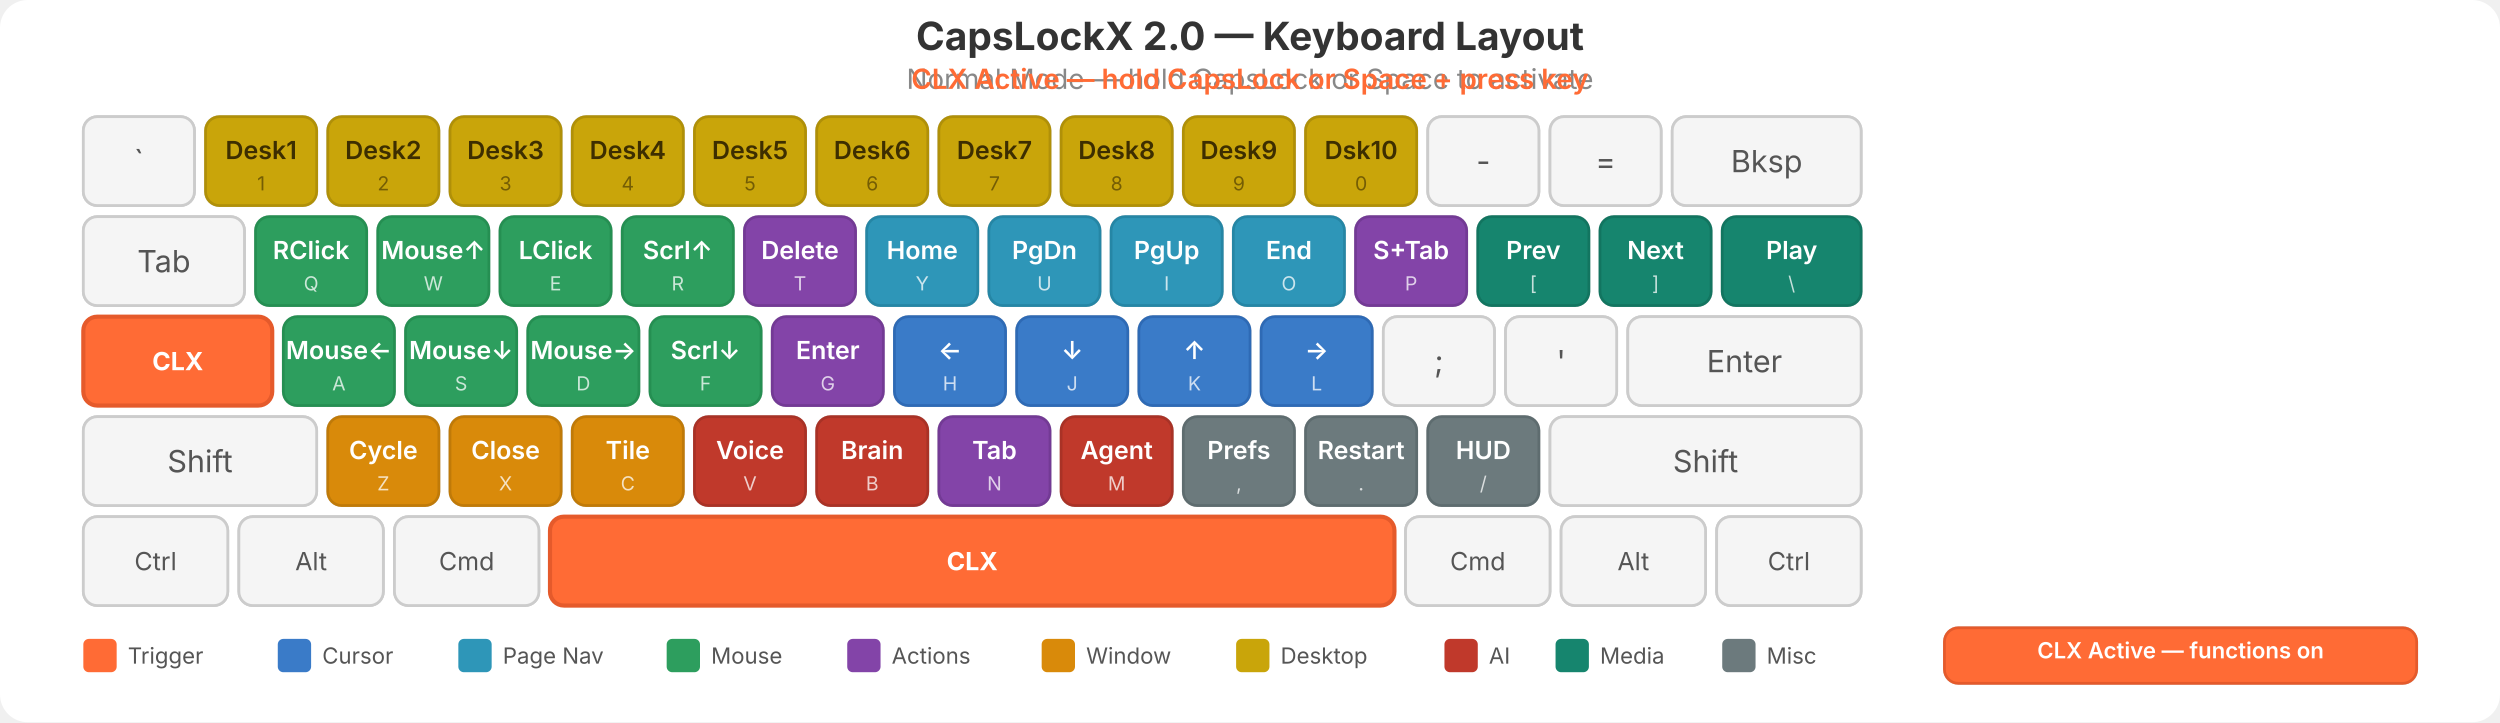
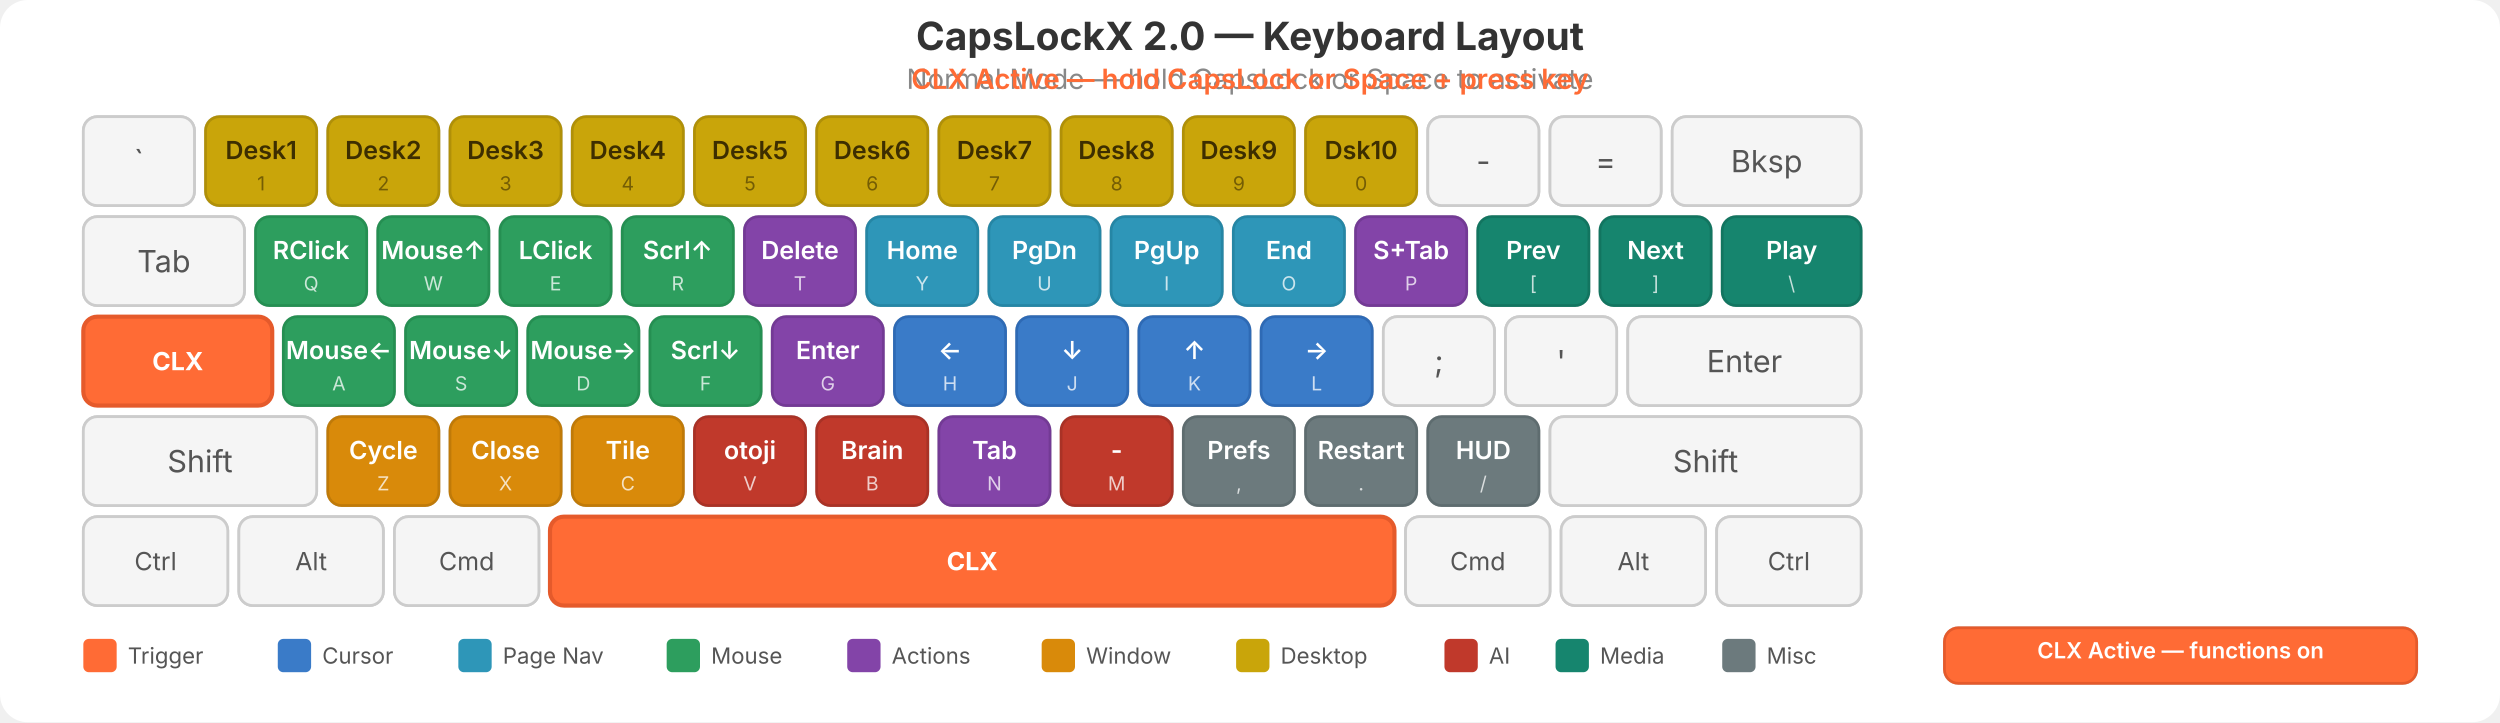
<svg xmlns="http://www.w3.org/2000/svg" viewBox="0 0 900 260" font-family="system-ui, -apple-system, 'Segoe UI', sans-serif">
  <defs>
    <style>
      /* Color palette — all colors chosen for white text contrast (WCAG AA) */
      .key-bg { fill: #f5f5f5; stroke: #ccc; stroke-width: 1; rx: 5; }
      .trigger-bg { fill: #ff6b35; stroke: #e55a2b; stroke-width: 1.5; rx: 5; }
      .cursor-bg { fill: #3a7bc8; stroke: #2e6ab5; stroke-width: 1; rx: 5; }
      .page-bg { fill: #2e96b8; stroke: #2586a5; stroke-width: 1; rx: 5; }
      .mouse-bg { fill: #2d9e5e; stroke: #258f52; stroke-width: 1; rx: 5; }
      .action-bg { fill: #8344a8; stroke: #733a95; stroke-width: 1; rx: 5; }
      .window-bg { fill: #d98a0a; stroke: #c07a08; stroke-width: 1; rx: 5; }
      .desktop-bg { fill: #c9a50a; stroke: #b09008; stroke-width: 1; rx: 5; }
      .desktop-label { fill: #3d2e00; font-size: 9px; text-anchor: middle; dominant-baseline: central; font-weight: 600; }
      .desktop-sub { fill: rgba(61,46,0,0.6); font-size: 7px; text-anchor: middle; dominant-baseline: central; }
      .ai-bg { fill: #c0392b; stroke: #a93226; stroke-width: 1; rx: 5; }
      .media-bg { fill: #16856e; stroke: #127560; stroke-width: 1; rx: 5; }
      .misc-bg { fill: #6c7a7d; stroke: #5e6c6f; stroke-width: 1; rx: 5; }

      .key-label { fill: #555; font-size: 11px; text-anchor: middle; dominant-baseline: central; }
      .fn-label { fill: #fff; font-size: 9px; text-anchor: middle; dominant-baseline: central; font-weight: 600; }
      .fn-sub { fill: rgba(255,255,255,0.75); font-size: 7px; text-anchor: middle; dominant-baseline: central; }
      .trigger-label { fill: #fff; font-size: 9px; text-anchor: middle; dominant-baseline: central; font-weight: 700; }

      /* Animation: asymmetric timing — Normal 3s, Active 6s (total 10s) */
      @keyframes showNormal {
        0%, 25%   { opacity: 1; }
        30%, 97%  { opacity: 0; }
        100%      { opacity: 1; }
      }
      @keyframes showClx {
        0%, 25%   { opacity: 0; }
        30%, 97%  { opacity: 1; }
        100%      { opacity: 0; }
      }

      .layer-normal { animation: showNormal 10s ease-in-out infinite; }
      .layer-clx    { animation: showClx    10s ease-in-out infinite; }

      /* Title */
      .title { fill: #333; font-size: 14px; font-weight: 700; text-anchor: middle; }
      .subtitle { fill: #888; font-size: 10px; text-anchor: middle; }

      /* Legend */
      .legend-text { fill: #555; font-size: 8px; dominant-baseline: central; }
      .legend-dot { stroke: none; rx: 2; }
    </style>
  </defs>
  <rect width="900" height="260" fill="#fff" rx="10" />
  <text x="450" y="18" class="title">CapsLockX 2.0 — Keyboard Layout</text>
  <g class="layer-normal">
    <text x="450" y="32" class="subtitle">Normal Mode — hold CapsLock or Space to activate</text>
    <g transform="translate(30, 42)">
      <rect x="0" y="0" width="40" height="32" class="key-bg" />
      <text x="20" y="16" class="key-label">`</text>
      <rect x="44" y="0" width="40" height="32" class="key-bg" />
      <text x="64" y="16" class="key-label">1</text>
      <rect x="88" y="0" width="40" height="32" class="key-bg" />
      <text x="108" y="16" class="key-label">2</text>
      <rect x="132" y="0" width="40" height="32" class="key-bg" />
      <text x="152" y="16" class="key-label">3</text>
      <rect x="176" y="0" width="40" height="32" class="key-bg" />
      <text x="196" y="16" class="key-label">4</text>
      <rect x="220" y="0" width="40" height="32" class="key-bg" />
      <text x="240" y="16" class="key-label">5</text>
      <rect x="264" y="0" width="40" height="32" class="key-bg" />
      <text x="284" y="16" class="key-label">6</text>
      <rect x="308" y="0" width="40" height="32" class="key-bg" />
      <text x="328" y="16" class="key-label">7</text>
      <rect x="352" y="0" width="40" height="32" class="key-bg" />
      <text x="372" y="16" class="key-label">8</text>
      <rect x="396" y="0" width="40" height="32" class="key-bg" />
      <text x="416" y="16" class="key-label">9</text>
      <rect x="440" y="0" width="40" height="32" class="key-bg" />
      <text x="460" y="16" class="key-label">0</text>
      <rect x="484" y="0" width="40" height="32" class="key-bg" />
      <text x="504" y="16" class="key-label">-</text>
      <rect x="528" y="0" width="40" height="32" class="key-bg" />
      <text x="548" y="16" class="key-label">=</text>
      <rect x="572" y="0" width="68" height="32" class="key-bg" />
      <text x="606" y="16" class="key-label">Bksp</text>
    </g>
    <g transform="translate(30, 78)">
      <rect x="0" y="0" width="58" height="32" class="key-bg" />
      <text x="29" y="16" class="key-label">Tab</text>
      <rect x="62" y="0" width="40" height="32" class="key-bg" />
      <text x="82" y="16" class="key-label">Q</text>
      <rect x="106" y="0" width="40" height="32" class="key-bg" />
      <text x="126" y="16" class="key-label">W</text>
      <rect x="150" y="0" width="40" height="32" class="key-bg" />
      <text x="170" y="16" class="key-label">E</text>
      <rect x="194" y="0" width="40" height="32" class="key-bg" />
      <text x="214" y="16" class="key-label">R</text>
      <rect x="238" y="0" width="40" height="32" class="key-bg" />
      <text x="258" y="16" class="key-label">T</text>
      <rect x="282" y="0" width="40" height="32" class="key-bg" />
      <text x="302" y="16" class="key-label">Y</text>
      <rect x="326" y="0" width="40" height="32" class="key-bg" />
      <text x="346" y="16" class="key-label">U</text>
      <rect x="370" y="0" width="40" height="32" class="key-bg" />
      <text x="390" y="16" class="key-label">I</text>
      <rect x="414" y="0" width="40" height="32" class="key-bg" />
      <text x="434" y="16" class="key-label">O</text>
      <rect x="458" y="0" width="40" height="32" class="key-bg" />
      <text x="478" y="16" class="key-label">P</text>
      <rect x="502" y="0" width="40" height="32" class="key-bg" />
      <text x="522" y="16" class="key-label">[</text>
      <rect x="546" y="0" width="40" height="32" class="key-bg" />
      <text x="566" y="16" class="key-label">]</text>
      <rect x="590" y="0" width="50" height="32" class="key-bg" />
      <text x="615" y="16" class="key-label">\</text>
    </g>
    <g transform="translate(30, 114)">
      <rect x="0" y="0" width="68" height="32" class="key-bg" style="fill:#ffe0cc;stroke:#ff6b35" />
      <text x="34" y="16" class="key-label" style="fill:#ff6b35;font-weight:700">CapsLock</text>
      <rect x="72" y="0" width="40" height="32" class="key-bg" />
      <text x="92" y="16" class="key-label">A</text>
      <rect x="116" y="0" width="40" height="32" class="key-bg" />
      <text x="136" y="16" class="key-label">S</text>
      <rect x="160" y="0" width="40" height="32" class="key-bg" />
      <text x="180" y="16" class="key-label">D</text>
      <rect x="204" y="0" width="40" height="32" class="key-bg" />
      <text x="224" y="16" class="key-label">F</text>
      <rect x="248" y="0" width="40" height="32" class="key-bg" />
      <text x="268" y="16" class="key-label">G</text>
      <rect x="292" y="0" width="40" height="32" class="key-bg" />
      <text x="312" y="16" class="key-label">H</text>
      <rect x="336" y="0" width="40" height="32" class="key-bg" />
      <text x="356" y="16" class="key-label">J</text>
      <rect x="380" y="0" width="40" height="32" class="key-bg" />
      <text x="400" y="16" class="key-label">K</text>
      <rect x="424" y="0" width="40" height="32" class="key-bg" />
      <text x="444" y="16" class="key-label">L</text>
      <rect x="468" y="0" width="40" height="32" class="key-bg" />
      <text x="488" y="16" class="key-label">;</text>
      <rect x="512" y="0" width="40" height="32" class="key-bg" />
      <text x="532" y="16" class="key-label">'</text>
      <rect x="556" y="0" width="84" height="32" class="key-bg" />
      <text x="598" y="16" class="key-label">Enter</text>
    </g>
    <g transform="translate(30, 150)">
      <rect x="0" y="0" width="84" height="32" class="key-bg" />
      <text x="42" y="16" class="key-label">Shift</text>
      <rect x="88" y="0" width="40" height="32" class="key-bg" />
      <text x="108" y="16" class="key-label">Z</text>
      <rect x="132" y="0" width="40" height="32" class="key-bg" />
      <text x="152" y="16" class="key-label">X</text>
      <rect x="176" y="0" width="40" height="32" class="key-bg" />
      <text x="196" y="16" class="key-label">C</text>
      <rect x="220" y="0" width="40" height="32" class="key-bg" />
      <text x="240" y="16" class="key-label">V</text>
      <rect x="264" y="0" width="40" height="32" class="key-bg" />
      <text x="284" y="16" class="key-label">B</text>
      <rect x="308" y="0" width="40" height="32" class="key-bg" />
      <text x="328" y="16" class="key-label">N</text>
      <rect x="352" y="0" width="40" height="32" class="key-bg" />
      <text x="372" y="16" class="key-label">M</text>
      <rect x="396" y="0" width="40" height="32" class="key-bg" />
      <text x="416" y="16" class="key-label">,</text>
      <rect x="440" y="0" width="40" height="32" class="key-bg" />
      <text x="460" y="16" class="key-label">.</text>
      <rect x="484" y="0" width="40" height="32" class="key-bg" />
      <text x="504" y="16" class="key-label">/</text>
      <rect x="528" y="0" width="112" height="32" class="key-bg" />
      <text x="584" y="16" class="key-label">Shift</text>
    </g>
    <g transform="translate(30, 186)">
      <rect x="0" y="0" width="52" height="32" class="key-bg" />
      <text x="26" y="16" class="key-label" style="font-size:9px">Ctrl</text>
      <rect x="56" y="0" width="52" height="32" class="key-bg" />
      <text x="82" y="16" class="key-label" style="font-size:9px">Alt</text>
      <rect x="112" y="0" width="52" height="32" class="key-bg" />
      <text x="138" y="16" class="key-label" style="font-size:9px">Cmd</text>
      <rect x="168" y="0" width="304" height="32" class="key-bg" style="fill:#ffe0cc;stroke:#ff6b35" />
      <text x="320" y="16" class="key-label" style="fill:#ff6b35;font-weight:700">Space</text>
      <rect x="476" y="0" width="52" height="32" class="key-bg" />
      <text x="502" y="16" class="key-label" style="font-size:9px">Cmd</text>
      <rect x="532" y="0" width="52" height="32" class="key-bg" />
      <text x="558" y="16" class="key-label" style="font-size:9px">Alt</text>
      <rect x="588" y="0" width="52" height="32" class="key-bg" />
      <text x="614" y="16" class="key-label" style="font-size:9px">Ctrl</text>
    </g>
    <rect x="700" y="226" width="170" height="20" rx="5" fill="#f5f5f5" stroke="#ccc" />
    <text x="785" y="237" text-anchor="middle" style="fill:#999;font-size:8px">Normal — keys pass through</text>
  </g>
  <g class="layer-clx">
    <text x="450" y="32" class="subtitle" style="fill:#ff6b35;font-weight:600">CLX Active — hold CapsLock or Space + press key</text>
    <g transform="translate(30, 42)">
      <rect x="0" y="0" width="40" height="32" class="key-bg" />
      <text x="20" y="16" class="key-label">`</text>
      <rect x="44" y="0" width="40" height="32" class="desktop-bg" />
      <text x="64" y="12" class="desktop-label">Desk1</text>
      <text x="64" y="24" class="desktop-sub">1</text>
      <rect x="88" y="0" width="40" height="32" class="desktop-bg" />
      <text x="108" y="12" class="desktop-label">Desk2</text>
      <text x="108" y="24" class="desktop-sub">2</text>
      <rect x="132" y="0" width="40" height="32" class="desktop-bg" />
      <text x="152" y="12" class="desktop-label">Desk3</text>
      <text x="152" y="24" class="desktop-sub">3</text>
      <rect x="176" y="0" width="40" height="32" class="desktop-bg" />
      <text x="196" y="12" class="desktop-label">Desk4</text>
      <text x="196" y="24" class="desktop-sub">4</text>
      <rect x="220" y="0" width="40" height="32" class="desktop-bg" />
      <text x="240" y="12" class="desktop-label">Desk5</text>
      <text x="240" y="24" class="desktop-sub">5</text>
      <rect x="264" y="0" width="40" height="32" class="desktop-bg" />
      <text x="284" y="12" class="desktop-label">Desk6</text>
      <text x="284" y="24" class="desktop-sub">6</text>
      <rect x="308" y="0" width="40" height="32" class="desktop-bg" />
      <text x="328" y="12" class="desktop-label">Desk7</text>
      <text x="328" y="24" class="desktop-sub">7</text>
      <rect x="352" y="0" width="40" height="32" class="desktop-bg" />
      <text x="372" y="12" class="desktop-label">Desk8</text>
      <text x="372" y="24" class="desktop-sub">8</text>
      <rect x="396" y="0" width="40" height="32" class="desktop-bg" />
      <text x="416" y="12" class="desktop-label">Desk9</text>
      <text x="416" y="24" class="desktop-sub">9</text>
      <rect x="440" y="0" width="40" height="32" class="desktop-bg" />
      <text x="460" y="12" class="desktop-label">Dsk10</text>
      <text x="460" y="24" class="desktop-sub">0</text>
      <rect x="484" y="0" width="40" height="32" class="key-bg" />
      <text x="504" y="16" class="key-label">-</text>
      <rect x="528" y="0" width="40" height="32" class="key-bg" />
      <text x="548" y="16" class="key-label">=</text>
      <rect x="572" y="0" width="68" height="32" class="key-bg" />
      <text x="606" y="16" class="key-label">Bksp</text>
    </g>
    <g transform="translate(30, 78)">
      <rect x="0" y="0" width="58" height="32" class="key-bg" />
      <text x="29" y="16" class="key-label">Tab</text>
      <rect x="62" y="0" width="40" height="32" class="mouse-bg" />
      <text x="82" y="12" class="fn-label">RClick</text>
      <text x="82" y="24" class="fn-sub">Q</text>
      <rect x="106" y="0" width="40" height="32" class="mouse-bg" />
      <text x="126" y="12" class="fn-label">Mouse↑</text>
      <text x="126" y="24" class="fn-sub">W</text>
      <rect x="150" y="0" width="40" height="32" class="mouse-bg" />
      <text x="170" y="12" class="fn-label">LClick</text>
      <text x="170" y="24" class="fn-sub">E</text>
      <rect x="194" y="0" width="40" height="32" class="mouse-bg" />
      <text x="214" y="12" class="fn-label">Scrl↑</text>
      <text x="214" y="24" class="fn-sub">R</text>
      <rect x="238" y="0" width="40" height="32" class="action-bg" />
      <text x="258" y="12" class="fn-label">Delete</text>
      <text x="258" y="24" class="fn-sub">T</text>
      <rect x="282" y="0" width="40" height="32" class="page-bg" />
      <text x="302" y="12" class="fn-label">Home</text>
      <text x="302" y="24" class="fn-sub">Y</text>
      <rect x="326" y="0" width="40" height="32" class="page-bg" />
      <text x="346" y="12" class="fn-label">PgDn</text>
      <text x="346" y="24" class="fn-sub">U</text>
      <rect x="370" y="0" width="40" height="32" class="page-bg" />
      <text x="390" y="12" class="fn-label">PgUp</text>
      <text x="390" y="24" class="fn-sub">I</text>
      <rect x="414" y="0" width="40" height="32" class="page-bg" />
      <text x="434" y="12" class="fn-label">End</text>
      <text x="434" y="24" class="fn-sub">O</text>
      <rect x="458" y="0" width="40" height="32" class="action-bg" />
      <text x="478" y="12" class="fn-label">S+Tab</text>
      <text x="478" y="24" class="fn-sub">P</text>
      <rect x="502" y="0" width="40" height="32" class="media-bg" />
      <text x="522" y="12" class="fn-label">Prev</text>
      <text x="522" y="24" class="fn-sub">[</text>
      <rect x="546" y="0" width="40" height="32" class="media-bg" />
      <text x="566" y="12" class="fn-label">Next</text>
      <text x="566" y="24" class="fn-sub">]</text>
      <rect x="590" y="0" width="50" height="32" class="media-bg" />
      <text x="615" y="12" class="fn-label">Play</text>
      <text x="615" y="24" class="fn-sub">\</text>
    </g>
    <g transform="translate(30, 114)">
      <rect x="0" y="0" width="68" height="32" class="trigger-bg" />
      <text x="34" y="16" class="trigger-label">CLX</text>
      <rect x="72" y="0" width="40" height="32" class="mouse-bg" />
      <text x="92" y="12" class="fn-label">Mouse←</text>
      <text x="92" y="24" class="fn-sub">A</text>
      <rect x="116" y="0" width="40" height="32" class="mouse-bg" />
      <text x="136" y="12" class="fn-label">Mouse↓</text>
      <text x="136" y="24" class="fn-sub">S</text>
      <rect x="160" y="0" width="40" height="32" class="mouse-bg" />
      <text x="180" y="12" class="fn-label">Mouse→</text>
      <text x="180" y="24" class="fn-sub">D</text>
      <rect x="204" y="0" width="40" height="32" class="mouse-bg" />
      <text x="224" y="12" class="fn-label">Scrl↓</text>
      <text x="224" y="24" class="fn-sub">F</text>
      <rect x="248" y="0" width="40" height="32" class="action-bg" />
      <text x="268" y="12" class="fn-label">Enter</text>
      <text x="268" y="24" class="fn-sub">G</text>
      <rect x="292" y="0" width="40" height="32" class="cursor-bg" />
      <text x="312" y="12" class="fn-label">←</text>
      <text x="312" y="24" class="fn-sub">H</text>
      <rect x="336" y="0" width="40" height="32" class="cursor-bg" />
      <text x="356" y="12" class="fn-label">↓</text>
      <text x="356" y="24" class="fn-sub">J</text>
      <rect x="380" y="0" width="40" height="32" class="cursor-bg" />
      <text x="400" y="12" class="fn-label">↑</text>
      <text x="400" y="24" class="fn-sub">K</text>
      <rect x="424" y="0" width="40" height="32" class="cursor-bg" />
      <text x="444" y="12" class="fn-label">→</text>
      <text x="444" y="24" class="fn-sub">L</text>
      <rect x="468" y="0" width="40" height="32" class="key-bg" />
      <text x="488" y="16" class="key-label">;</text>
      <rect x="512" y="0" width="40" height="32" class="key-bg" />
      <text x="532" y="16" class="key-label">'</text>
      <rect x="556" y="0" width="84" height="32" class="key-bg" />
      <text x="598" y="16" class="key-label">Enter</text>
    </g>
    <g transform="translate(30, 150)">
      <rect x="0" y="0" width="84" height="32" class="key-bg" />
      <text x="42" y="16" class="key-label">Shift</text>
      <rect x="88" y="0" width="40" height="32" class="window-bg" />
      <text x="108" y="12" class="fn-label">Cycle</text>
      <text x="108" y="24" class="fn-sub">Z</text>
      <rect x="132" y="0" width="40" height="32" class="window-bg" />
      <text x="152" y="12" class="fn-label">Close</text>
      <text x="152" y="24" class="fn-sub">X</text>
      <rect x="176" y="0" width="40" height="32" class="window-bg" />
      <text x="196" y="12" class="fn-label">Tile</text>
      <text x="196" y="24" class="fn-sub">C</text>
      <rect x="220" y="0" width="40" height="32" class="ai-bg" />
-       <text x="240" y="12" class="fn-label">Voice</text>
+       <text x="240" y="12" class="fn-label">otoji</text>
      <text x="240" y="24" class="fn-sub">V</text>
      <rect x="264" y="0" width="40" height="32" class="ai-bg" />
      <text x="284" y="12" class="fn-label">Brain</text>
      <text x="284" y="24" class="fn-sub">B</text>
      <rect x="308" y="0" width="40" height="32" class="action-bg" />
      <text x="328" y="12" class="fn-label">Tab</text>
      <text x="328" y="24" class="fn-sub">N</text>
      <rect x="352" y="0" width="40" height="32" class="ai-bg" />
-       <text x="372" y="12" class="fn-label">Agent</text>
+       <text x="372" y="12" class="fn-label">-</text>
      <text x="372" y="24" class="fn-sub">M</text>
      <rect x="396" y="0" width="40" height="32" class="misc-bg" />
      <text x="416" y="12" class="fn-label">Prefs</text>
      <text x="416" y="24" class="fn-sub">,</text>
      <rect x="440" y="0" width="40" height="32" class="misc-bg" />
      <text x="460" y="12" class="fn-label">Restart</text>
      <text x="460" y="24" class="fn-sub">.</text>
      <rect x="484" y="0" width="40" height="32" class="misc-bg" />
      <text x="504" y="12" class="fn-label">HUD</text>
      <text x="504" y="24" class="fn-sub">/</text>
      <rect x="528" y="0" width="112" height="32" class="key-bg" />
      <text x="584" y="16" class="key-label">Shift</text>
    </g>
    <g transform="translate(30, 186)">
      <rect x="0" y="0" width="52" height="32" class="key-bg" />
      <text x="26" y="16" class="key-label" style="font-size:9px">Ctrl</text>
      <rect x="56" y="0" width="52" height="32" class="key-bg" />
      <text x="82" y="16" class="key-label" style="font-size:9px">Alt</text>
      <rect x="112" y="0" width="52" height="32" class="key-bg" />
      <text x="138" y="16" class="key-label" style="font-size:9px">Cmd</text>
      <rect x="168" y="0" width="304" height="32" class="trigger-bg" />
      <text x="320" y="16" class="trigger-label">CLX</text>
      <rect x="476" y="0" width="52" height="32" class="key-bg" />
      <text x="502" y="16" class="key-label" style="font-size:9px">Cmd</text>
      <rect x="532" y="0" width="52" height="32" class="key-bg" />
      <text x="558" y="16" class="key-label" style="font-size:9px">Alt</text>
      <rect x="588" y="0" width="52" height="32" class="key-bg" />
      <text x="614" y="16" class="key-label" style="font-size:9px">Ctrl</text>
    </g>
    <rect x="700" y="226" width="170" height="20" rx="5" fill="#ff6b35" stroke="#e55a2b" />
    <text x="785" y="237" text-anchor="middle" style="fill:#fff;font-size:8px;font-weight:600">CLX Active — functions on</text>
  </g>
  <g transform="translate(30, 230)">
    <rect x="0" y="0" width="12" height="12" class="legend-dot" style="fill:#ff6b35" />
    <text x="16" y="6" class="legend-text">Trigger</text>
    <rect x="70" y="0" width="12" height="12" class="legend-dot" style="fill:#3a7bc8" />
    <text x="86" y="6" class="legend-text">Cursor</text>
    <rect x="135" y="0" width="12" height="12" class="legend-dot" style="fill:#2e96b8" />
    <text x="151" y="6" class="legend-text">Page Nav</text>
    <rect x="210" y="0" width="12" height="12" class="legend-dot" style="fill:#2d9e5e" />
    <text x="226" y="6" class="legend-text">Mouse</text>
    <rect x="275" y="0" width="12" height="12" class="legend-dot" style="fill:#8344a8" />
    <text x="291" y="6" class="legend-text">Actions</text>
    <rect x="345" y="0" width="12" height="12" class="legend-dot" style="fill:#d98a0a" />
    <text x="361" y="6" class="legend-text">Window</text>
    <rect x="415" y="0" width="12" height="12" class="legend-dot" style="fill:#c9a50a" />
    <text x="431" y="6" class="legend-text">Desktop</text>
    <rect x="490" y="0" width="12" height="12" class="legend-dot" style="fill:#c0392b" />
    <text x="506" y="6" class="legend-text">AI</text>
    <rect x="530" y="0" width="12" height="12" class="legend-dot" style="fill:#16856e" />
    <text x="546" y="6" class="legend-text">Media</text>
    <rect x="590" y="0" width="12" height="12" class="legend-dot" style="fill:#6c7a7d" />
    <text x="606" y="6" class="legend-text">Misc</text>
  </g>
</svg>
